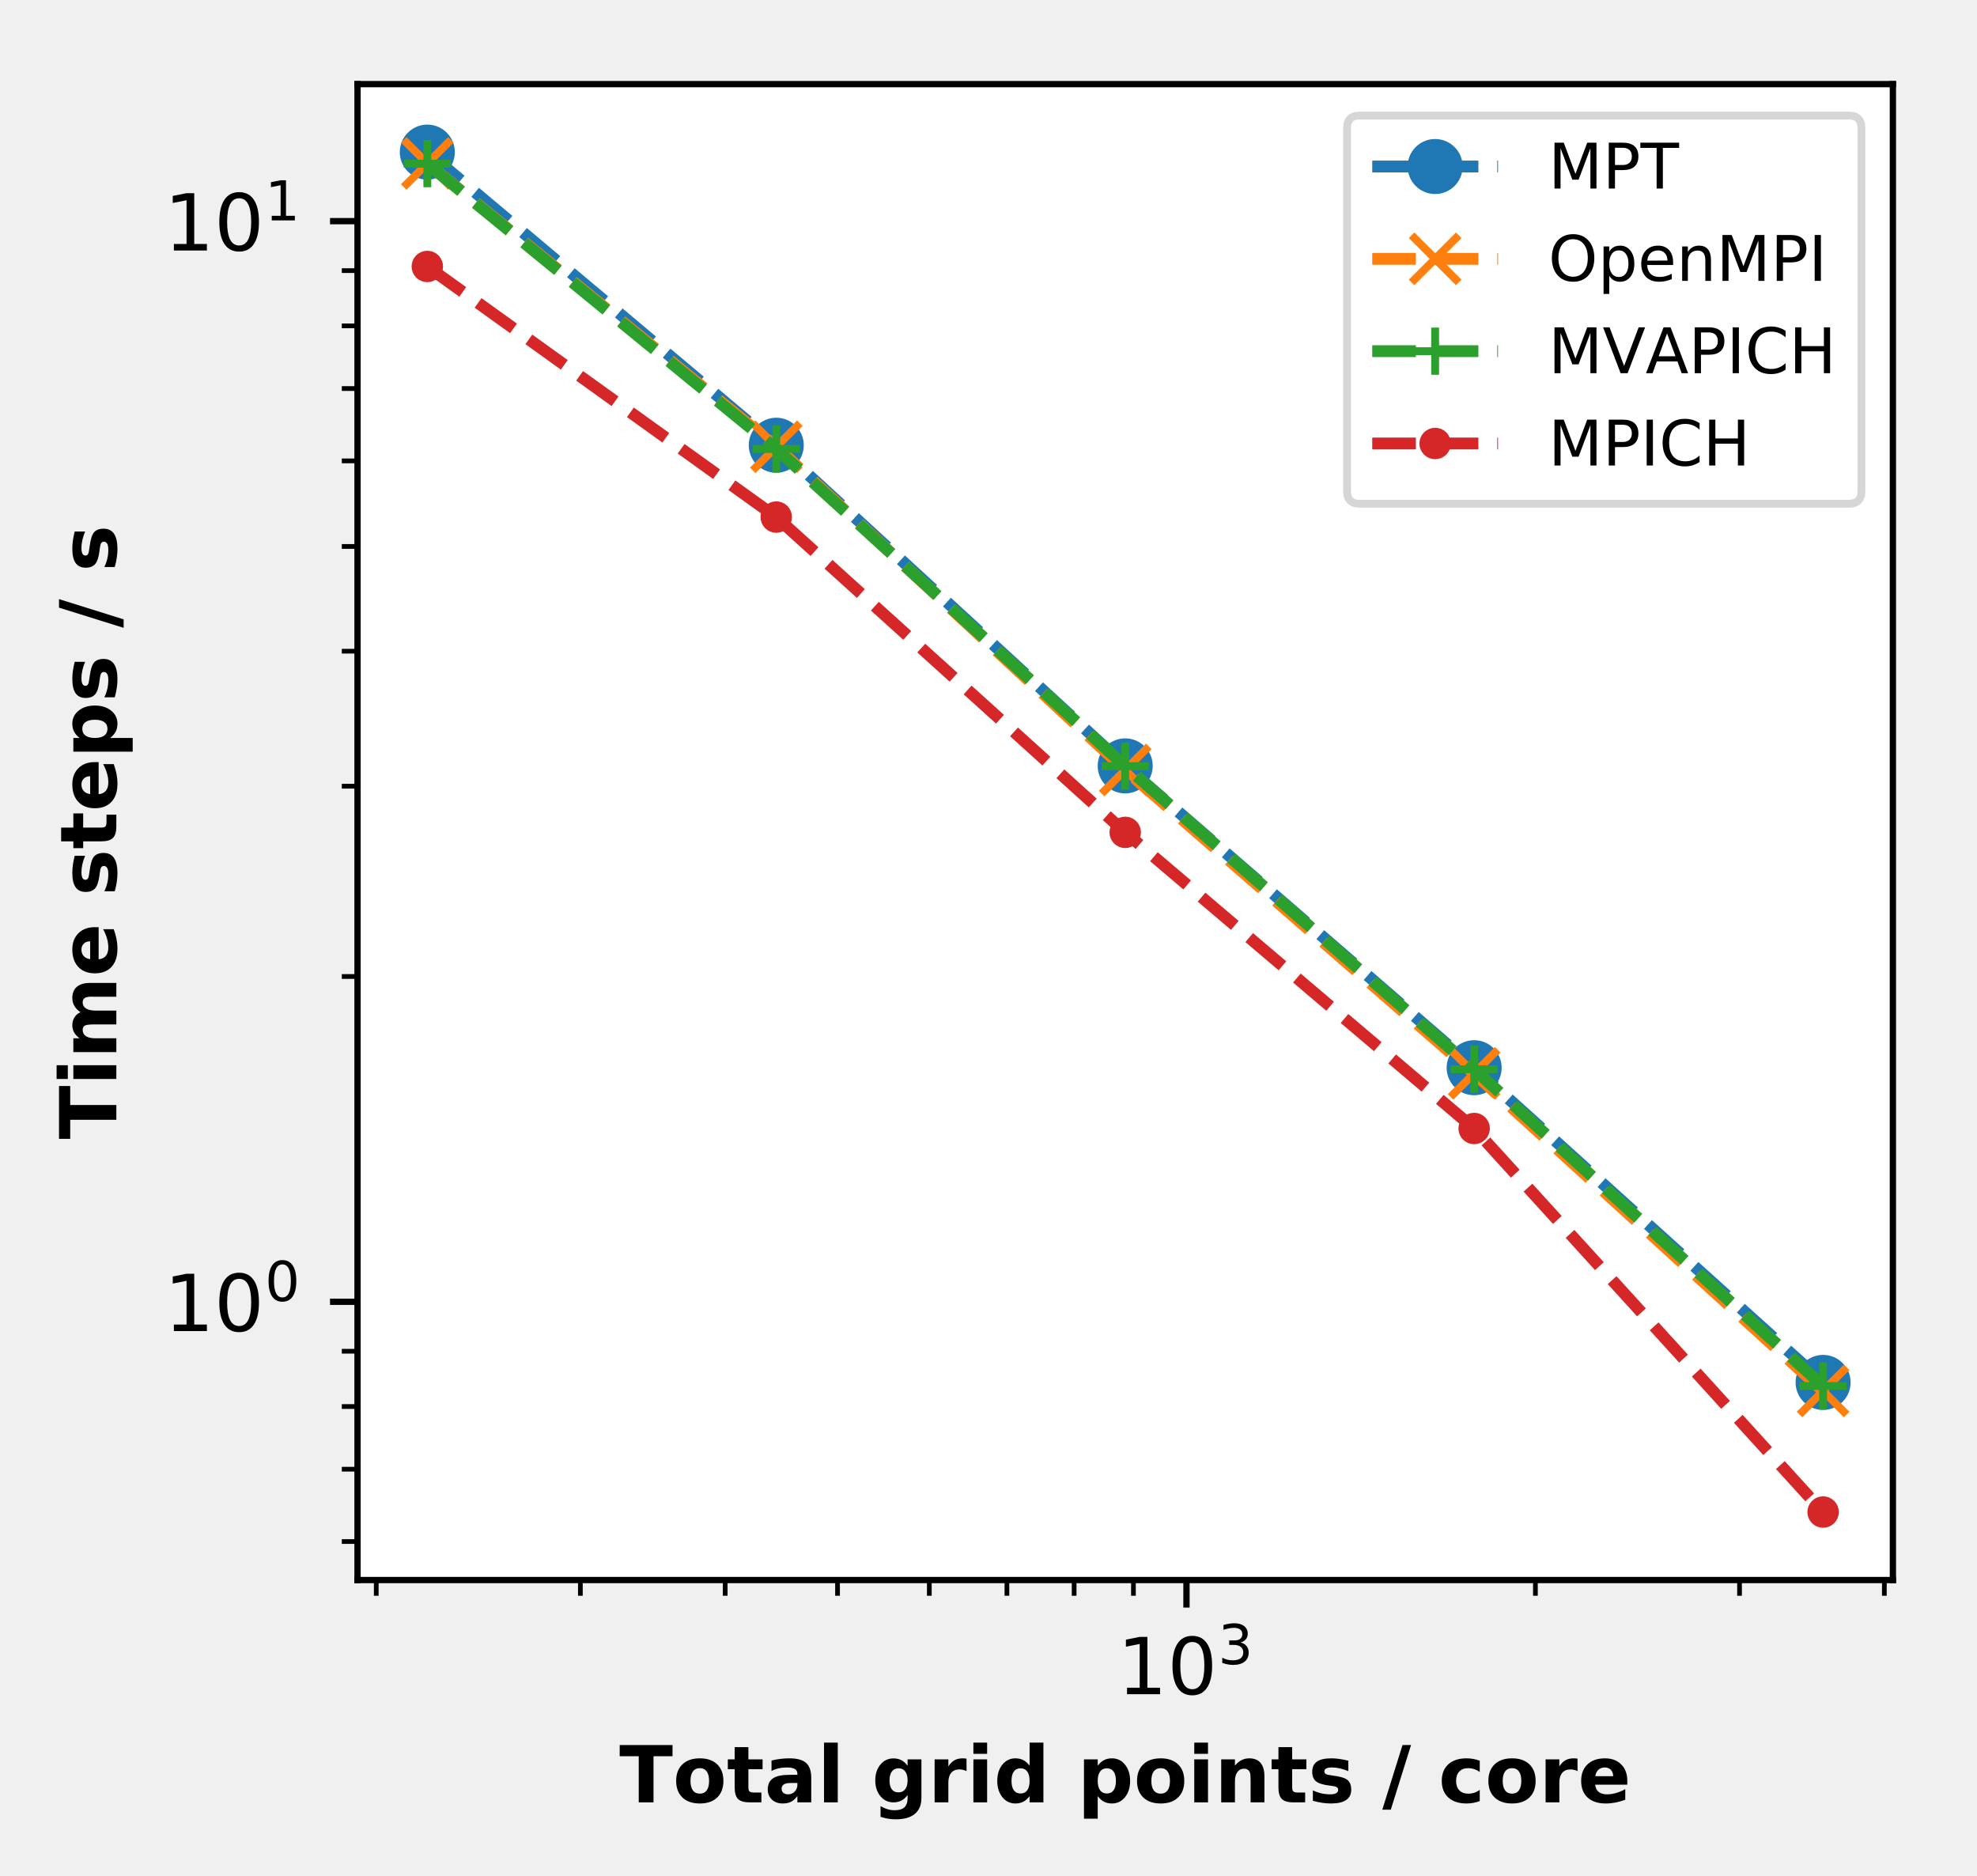
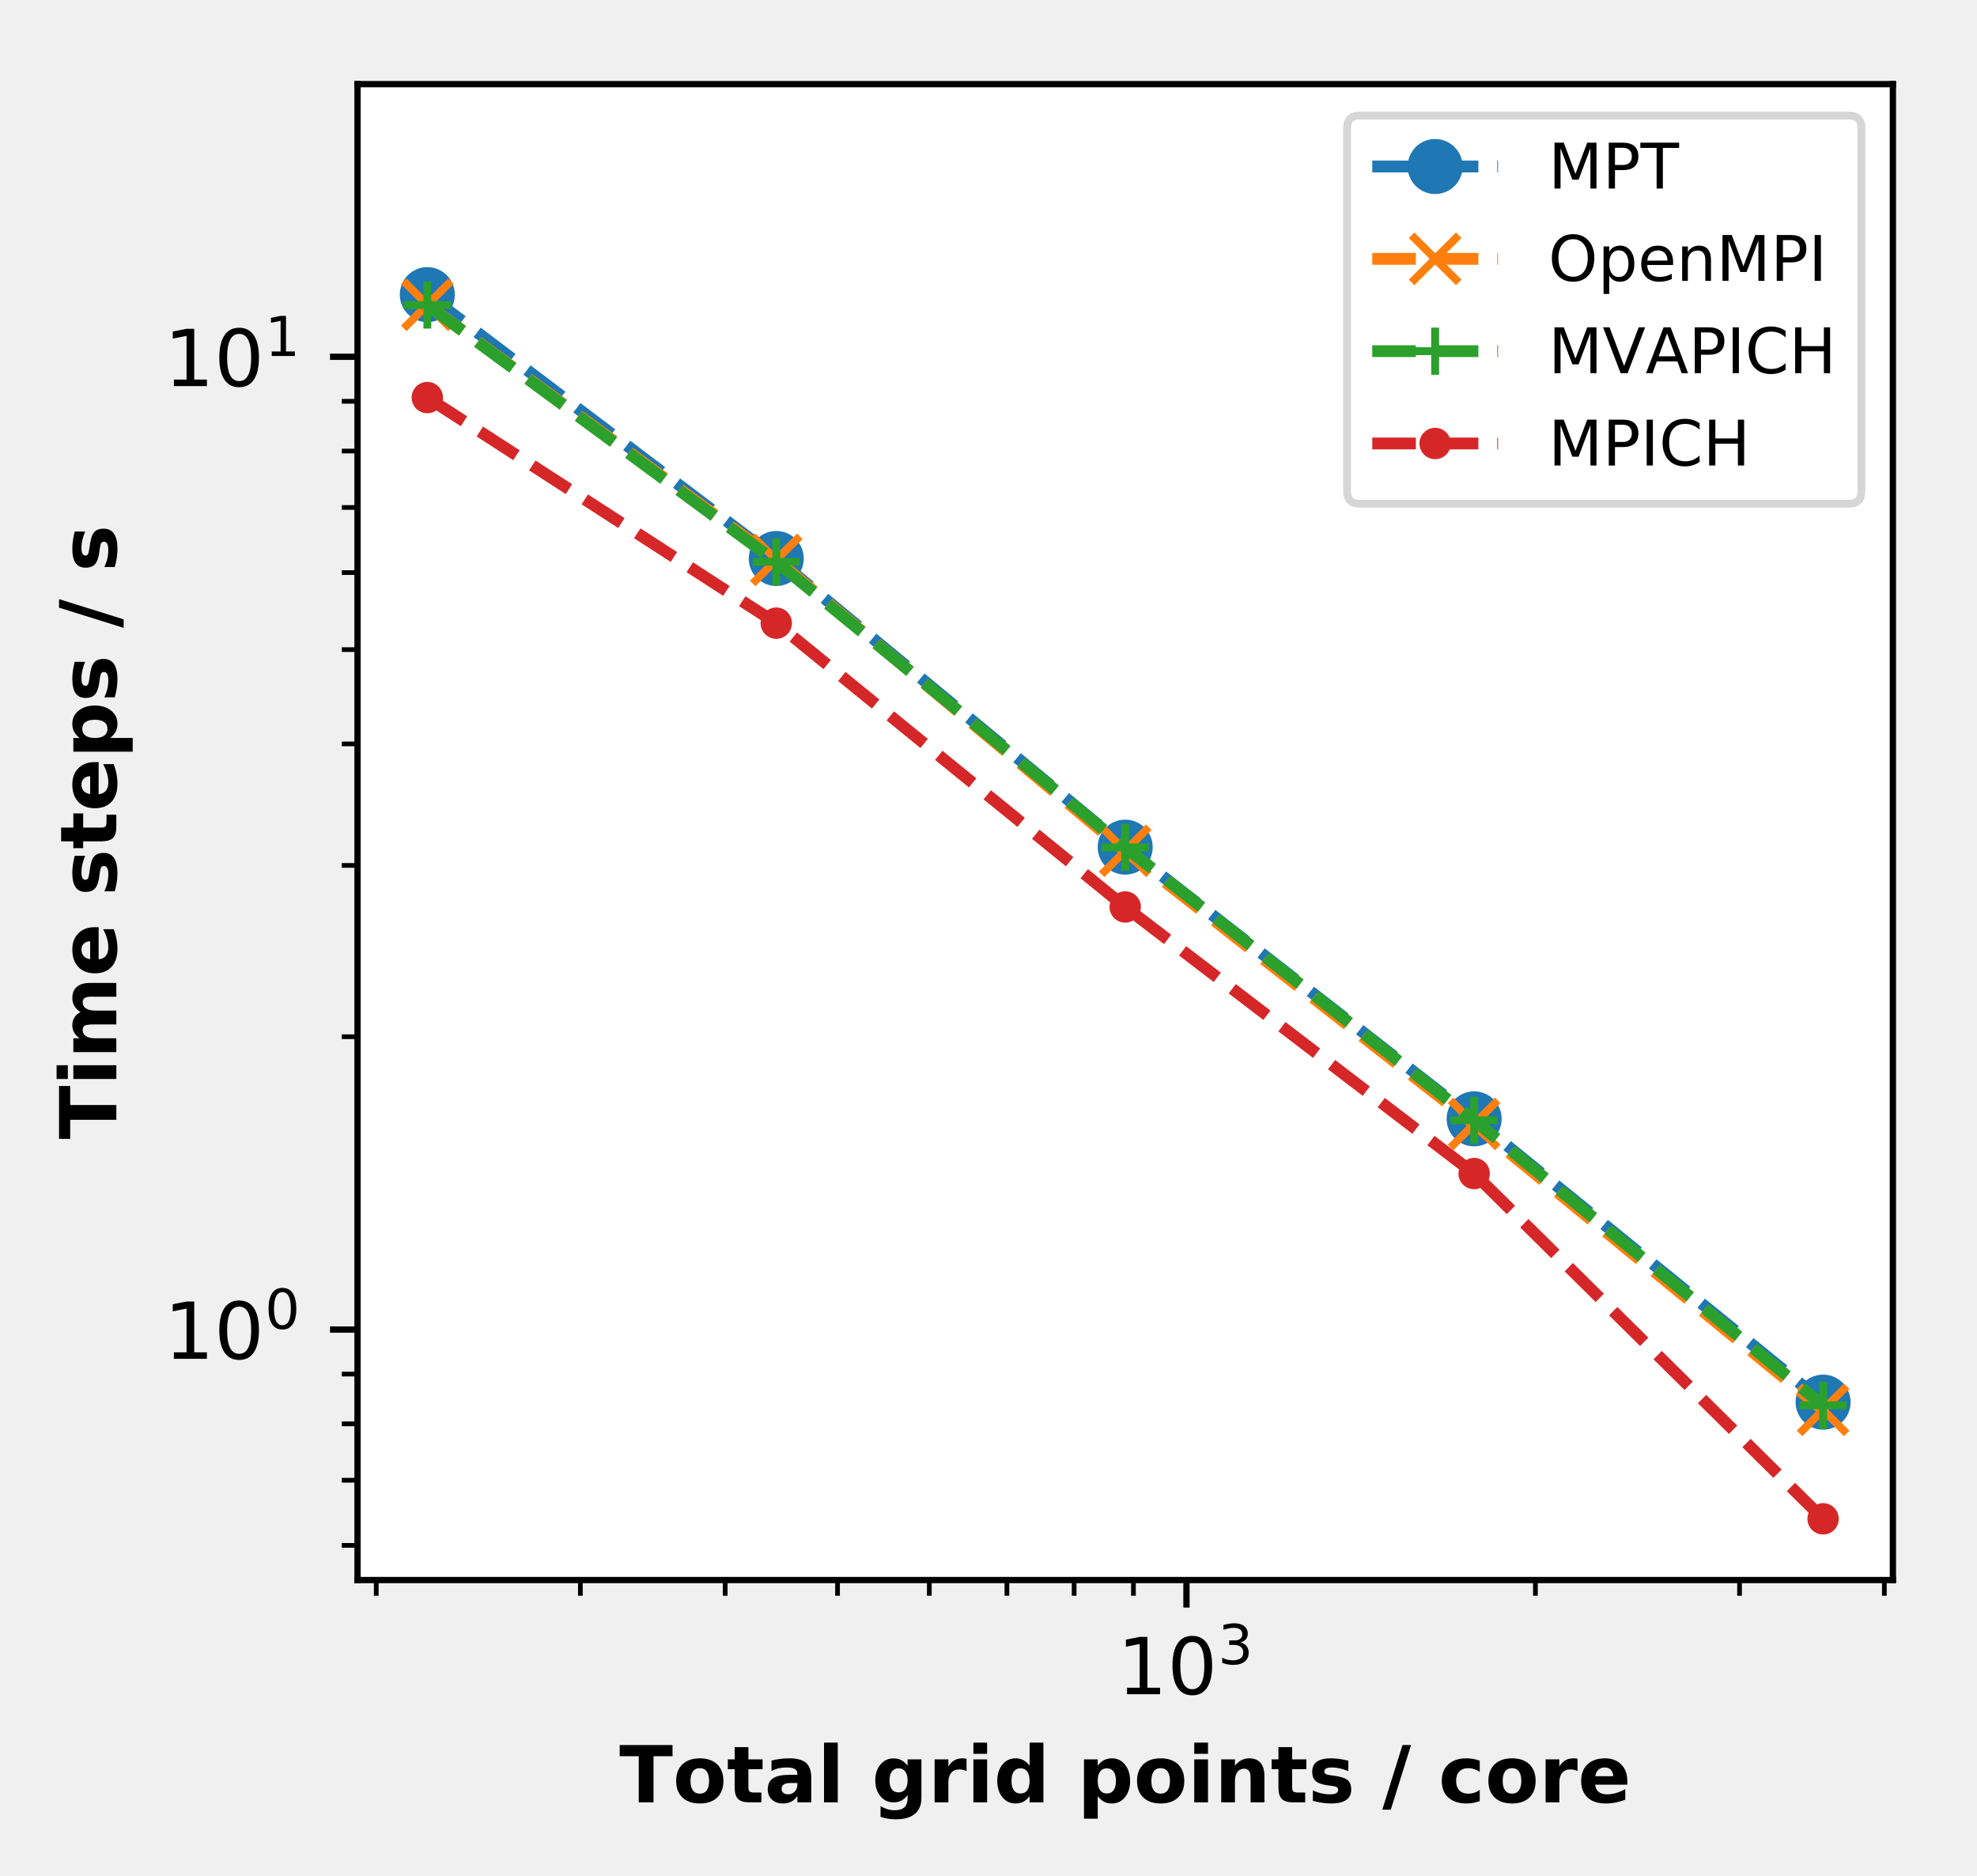
<svg xmlns="http://www.w3.org/2000/svg" xmlns:xlink="http://www.w3.org/1999/xlink" height="238.594pt" version="1.1" viewBox="0 0 251.478 238.594" width="251.478pt">
  <defs>
    <style type="text/css">
*{stroke-linecap:butt;stroke-linejoin:round;}
  </style>
  </defs>
  <g id="figure_1">
    <g id="patch_1">
      <path d="M 0 238.594  L 251.478 238.594  L 251.478 0  L 0 0  z " style="fill:none;" />
    </g>
    <g id="axes_1">
      <g id="patch_2">
        <path d="M 45.478 200.96  L 240.778 200.96  L 240.778 10.7  L 45.478 10.7  z " style="fill:#ffffff;" />
      </g>
      <g id="matplotlib.axis_1">
        <g id="xtick_1">
          <g id="line2d_1">
            <defs>
-               <path d="M 0 0  L 0 3.5  " id="m7ef225efe0" style="stroke:#000000;stroke-width:0.8;" />
+               <path d="M 0 0  L 0 3.5  " id="m66dc642c74" style="stroke:#000000;stroke-width:0.8;" />
            </defs>
            <g>
-               <use style="stroke:#000000;stroke-width:0.8;" x="150.921" xlink:href="#m7ef225efe0" y="200.96" />
+               <use style="stroke:#000000;stroke-width:0.8;" x="150.921" xlink:href="#m66dc642c74" y="200.96" />
            </g>
          </g>
          <g id="text_1">
            <defs>
              <path d="M 12.406 8.297  L 28.516 8.297  L 28.516 63.922  L 10.984 60.406  L 10.984 69.391  L 28.422 72.906  L 38.281 72.906  L 38.281 8.297  L 54.391 8.297  L 54.391 0  L 12.406 0  z " id="DejaVuSans-31" />
              <path d="M 31.781 66.406  Q 24.172 66.406 20.328 58.906  Q 16.5 51.422 16.5 36.375  Q 16.5 21.391 20.328 13.891  Q 24.172 6.391 31.781 6.391  Q 39.453 6.391 43.281 13.891  Q 47.125 21.391 47.125 36.375  Q 47.125 51.422 43.281 58.906  Q 39.453 66.406 31.781 66.406  z M 31.781 74.219  Q 44.047 74.219 50.516 64.516  Q 56.984 54.828 56.984 36.375  Q 56.984 17.969 50.516 8.266  Q 44.047 -1.422 31.781 -1.422  Q 19.531 -1.422 13.062 8.266  Q 6.594 17.969 6.594 36.375  Q 6.594 54.828 13.062 64.516  Q 19.531 74.219 31.781 74.219  z " id="DejaVuSans-30" />
              <path d="M 40.578 39.312  Q 47.656 37.797 51.625 33  Q 55.609 28.219 55.609 21.188  Q 55.609 10.406 48.188 4.484  Q 40.766 -1.422 27.094 -1.422  Q 22.516 -1.422 17.656 -0.516  Q 12.797 0.391 7.625 2.203  L 7.625 11.719  Q 11.719 9.328 16.594 8.109  Q 21.484 6.891 26.812 6.891  Q 36.078 6.891 40.938 10.547  Q 45.797 14.203 45.797 21.188  Q 45.797 27.641 41.281 31.266  Q 36.766 34.906 28.719 34.906  L 20.219 34.906  L 20.219 43.016  L 29.109 43.016  Q 36.375 43.016 40.234 45.922  Q 44.094 48.828 44.094 54.297  Q 44.094 59.906 40.109 62.906  Q 36.141 65.922 28.719 65.922  Q 24.656 65.922 20.016 65.031  Q 15.375 64.156 9.812 62.312  L 9.812 71.094  Q 15.438 72.656 20.344 73.438  Q 25.25 74.219 29.594 74.219  Q 40.828 74.219 47.359 69.109  Q 53.906 64.016 53.906 55.328  Q 53.906 49.266 50.438 45.094  Q 46.969 40.922 40.578 39.312  z " id="DejaVuSans-33" />
            </defs>
            <g transform="translate(142.1211 215.5584)scale(0.1 -0.1)">
              <use transform="translate(0 0.765625)" xlink:href="#DejaVuSans-31" />
              <use transform="translate(63.62305 0.765625)" xlink:href="#DejaVuSans-30" />
              <use transform="translate(128.2031 39.04688)scale(0.7)" xlink:href="#DejaVuSans-33" />
            </g>
          </g>
        </g>
        <g id="xtick_2">
          <g id="line2d_2">
            <defs>
-               <path d="M 0 0  L 0 2  " id="m3b7aa0bedd" style="stroke:#000000;stroke-width:0.6;" />
+               <path d="M 0 0  L 0 2  " id="m138f314ea8" style="stroke:#000000;stroke-width:0.6;" />
            </defs>
            <g>
-               <use style="stroke:#000000;stroke-width:0.6;" x="47.859" xlink:href="#m3b7aa0bedd" y="200.96" />
+               <use style="stroke:#000000;stroke-width:0.6;" x="47.859" xlink:href="#m138f314ea8" y="200.96" />
            </g>
          </g>
        </g>
        <g id="xtick_3">
          <g id="line2d_3">
            <g>
-               <use style="stroke:#000000;stroke-width:0.6;" x="73.824" xlink:href="#m3b7aa0bedd" y="200.96" />
+               <use style="stroke:#000000;stroke-width:0.6;" x="73.824" xlink:href="#m138f314ea8" y="200.96" />
            </g>
          </g>
        </g>
        <g id="xtick_4">
          <g id="line2d_4">
            <g>
-               <use style="stroke:#000000;stroke-width:0.6;" x="92.246" xlink:href="#m3b7aa0bedd" y="200.96" />
+               <use style="stroke:#000000;stroke-width:0.6;" x="92.246" xlink:href="#m138f314ea8" y="200.96" />
            </g>
          </g>
        </g>
        <g id="xtick_5">
          <g id="line2d_5">
            <g>
-               <use style="stroke:#000000;stroke-width:0.6;" x="106.535" xlink:href="#m3b7aa0bedd" y="200.96" />
+               <use style="stroke:#000000;stroke-width:0.6;" x="106.535" xlink:href="#m138f314ea8" y="200.96" />
            </g>
          </g>
        </g>
        <g id="xtick_6">
          <g id="line2d_6">
            <g>
-               <use style="stroke:#000000;stroke-width:0.6;" x="118.21" xlink:href="#m3b7aa0bedd" y="200.96" />
+               <use style="stroke:#000000;stroke-width:0.6;" x="118.21" xlink:href="#m138f314ea8" y="200.96" />
            </g>
          </g>
        </g>
        <g id="xtick_7">
          <g id="line2d_7">
            <g>
-               <use style="stroke:#000000;stroke-width:0.6;" x="128.081" xlink:href="#m3b7aa0bedd" y="200.96" />
+               <use style="stroke:#000000;stroke-width:0.6;" x="128.081" xlink:href="#m138f314ea8" y="200.96" />
            </g>
          </g>
        </g>
        <g id="xtick_8">
          <g id="line2d_8">
            <g>
-               <use style="stroke:#000000;stroke-width:0.6;" x="136.632" xlink:href="#m3b7aa0bedd" y="200.96" />
+               <use style="stroke:#000000;stroke-width:0.6;" x="136.632" xlink:href="#m138f314ea8" y="200.96" />
            </g>
          </g>
        </g>
        <g id="xtick_9">
          <g id="line2d_9">
            <g>
-               <use style="stroke:#000000;stroke-width:0.6;" x="144.174" xlink:href="#m3b7aa0bedd" y="200.96" />
+               <use style="stroke:#000000;stroke-width:0.6;" x="144.174" xlink:href="#m138f314ea8" y="200.96" />
            </g>
          </g>
        </g>
        <g id="xtick_10">
          <g id="line2d_10">
            <g>
-               <use style="stroke:#000000;stroke-width:0.6;" x="195.307" xlink:href="#m3b7aa0bedd" y="200.96" />
+               <use style="stroke:#000000;stroke-width:0.6;" x="195.307" xlink:href="#m138f314ea8" y="200.96" />
            </g>
          </g>
        </g>
        <g id="xtick_11">
          <g id="line2d_11">
            <g>
-               <use style="stroke:#000000;stroke-width:0.6;" x="221.272" xlink:href="#m3b7aa0bedd" y="200.96" />
+               <use style="stroke:#000000;stroke-width:0.6;" x="221.272" xlink:href="#m138f314ea8" y="200.96" />
            </g>
          </g>
        </g>
        <g id="xtick_12">
          <g id="line2d_12">
            <g>
-               <use style="stroke:#000000;stroke-width:0.6;" x="239.694" xlink:href="#m3b7aa0bedd" y="200.96" />
+               <use style="stroke:#000000;stroke-width:0.6;" x="239.694" xlink:href="#m138f314ea8" y="200.96" />
            </g>
          </g>
        </g>
        <g id="text_2">
          <defs>
            <path d="M 0.484 72.906  L 67.672 72.906  L 67.672 58.688  L 43.5 58.688  L 43.5 0  L 24.703 0  L 24.703 58.688  L 0.484 58.688  z " id="DejaVuSans-Bold-54" />
            <path d="M 34.422 43.5  Q 28.609 43.5 25.562 39.328  Q 22.516 35.156 22.516 27.297  Q 22.516 19.438 25.562 15.25  Q 28.609 11.078 34.422 11.078  Q 40.141 11.078 43.156 15.25  Q 46.188 19.438 46.188 27.297  Q 46.188 35.156 43.156 39.328  Q 40.141 43.5 34.422 43.5  z M 34.422 56  Q 48.531 56 56.469 48.375  Q 64.406 40.766 64.406 27.297  Q 64.406 13.812 56.469 6.188  Q 48.531 -1.422 34.422 -1.422  Q 20.266 -1.422 12.281 6.188  Q 4.297 13.812 4.297 27.297  Q 4.297 40.766 12.281 48.375  Q 20.266 56 34.422 56  z " id="DejaVuSans-Bold-6f" />
            <path d="M 27.484 70.219  L 27.484 54.688  L 45.516 54.688  L 45.516 42.188  L 27.484 42.188  L 27.484 19  Q 27.484 15.188 29 13.844  Q 30.516 12.5 35.016 12.5  L 44 12.5  L 44 0  L 29 0  Q 18.656 0 14.328 4.312  Q 10.016 8.641 10.016 19  L 10.016 42.188  L 1.312 42.188  L 1.312 54.688  L 10.016 54.688  L 10.016 70.219  z " id="DejaVuSans-Bold-74" />
            <path d="M 32.906 24.609  Q 27.438 24.609 24.672 22.75  Q 21.922 20.906 21.922 17.281  Q 21.922 13.969 24.141 12.078  Q 26.375 10.203 30.328 10.203  Q 35.25 10.203 38.625 13.734  Q 42 17.281 42 22.609  L 42 24.609  z M 59.625 31.203  L 59.625 0  L 42 0  L 42 8.109  Q 38.484 3.125 34.078 0.844  Q 29.688 -1.422 23.391 -1.422  Q 14.891 -1.422 9.594 3.531  Q 4.297 8.5 4.297 16.406  Q 4.297 26.031 10.906 30.516  Q 17.531 35.016 31.688 35.016  L 42 35.016  L 42 36.375  Q 42 40.531 38.719 42.453  Q 35.453 44.391 28.516 44.391  Q 22.906 44.391 18.062 43.266  Q 13.234 42.141 9.078 39.891  L 9.078 53.219  Q 14.703 54.594 20.359 55.297  Q 26.031 56 31.688 56  Q 46.484 56 53.047 50.172  Q 59.625 44.344 59.625 31.203  z " id="DejaVuSans-Bold-61" />
            <path d="M 8.406 75.984  L 25.875 75.984  L 25.875 0  L 8.406 0  z " id="DejaVuSans-Bold-6c" />
            <path id="DejaVuSans-Bold-20" />
            <path d="M 45.609 9.281  Q 42 4.5 37.641 2.25  Q 33.297 0 27.594 0  Q 17.578 0 11.031 7.875  Q 4.5 15.766 4.5 27.984  Q 4.5 40.234 11.031 48.062  Q 17.578 55.906 27.594 55.906  Q 33.297 55.906 37.641 53.656  Q 42 51.422 45.609 46.578  L 45.609 54.688  L 63.188 54.688  L 63.188 5.516  Q 63.188 -7.672 54.859 -14.625  Q 46.531 -21.578 30.719 -21.578  Q 25.594 -21.578 20.797 -20.797  Q 16.016 -20.016 11.188 -18.406  L 11.188 -4.781  Q 15.766 -7.422 20.156 -8.719  Q 24.562 -10.016 29 -10.016  Q 37.594 -10.016 41.594 -6.25  Q 45.609 -2.484 45.609 5.516  z M 34.078 43.312  Q 28.656 43.312 25.625 39.297  Q 22.609 35.297 22.609 27.984  Q 22.609 20.453 25.531 16.578  Q 28.469 12.703 34.078 12.703  Q 39.547 12.703 42.578 16.703  Q 45.609 20.703 45.609 27.984  Q 45.609 35.297 42.578 39.297  Q 39.547 43.312 34.078 43.312  z " id="DejaVuSans-Bold-67" />
            <path d="M 49.031 39.797  Q 46.734 40.875 44.453 41.375  Q 42.188 41.891 39.891 41.891  Q 33.156 41.891 29.516 37.562  Q 25.875 33.25 25.875 25.203  L 25.875 0  L 8.406 0  L 8.406 54.688  L 25.875 54.688  L 25.875 45.703  Q 29.25 51.078 33.609 53.531  Q 37.984 56 44.094 56  Q 44.969 56 45.984 55.922  Q 47.016 55.859 48.969 55.609  z " id="DejaVuSans-Bold-72" />
            <path d="M 8.406 54.688  L 25.875 54.688  L 25.875 0  L 8.406 0  z M 8.406 75.984  L 25.875 75.984  L 25.875 61.719  L 8.406 61.719  z " id="DejaVuSans-Bold-69" />
            <path d="M 45.609 46.688  L 45.609 75.984  L 63.188 75.984  L 63.188 0  L 45.609 0  L 45.609 7.906  Q 42 3.078 37.641 0.828  Q 33.297 -1.422 27.594 -1.422  Q 17.484 -1.422 10.984 6.609  Q 4.5 14.656 4.5 27.297  Q 4.5 39.938 10.984 47.969  Q 17.484 56 27.594 56  Q 33.25 56 37.625 53.734  Q 42 51.469 45.609 46.688  z M 34.078 11.281  Q 39.703 11.281 42.656 15.375  Q 45.609 19.484 45.609 27.297  Q 45.609 35.109 42.656 39.203  Q 39.703 43.312 34.078 43.312  Q 28.516 43.312 25.562 39.203  Q 22.609 35.109 22.609 27.297  Q 22.609 19.484 25.562 15.375  Q 28.516 11.281 34.078 11.281  z " id="DejaVuSans-Bold-64" />
            <path d="M 25.875 7.906  L 25.875 -20.797  L 8.406 -20.797  L 8.406 54.688  L 25.875 54.688  L 25.875 46.688  Q 29.5 51.469 33.891 53.734  Q 38.281 56 44 56  Q 54.109 56 60.594 47.969  Q 67.094 39.938 67.094 27.297  Q 67.094 14.656 60.594 6.609  Q 54.109 -1.422 44 -1.422  Q 38.281 -1.422 33.891 0.844  Q 29.5 3.125 25.875 7.906  z M 37.5 43.312  Q 31.891 43.312 28.875 39.188  Q 25.875 35.062 25.875 27.297  Q 25.875 19.531 28.875 15.406  Q 31.891 11.281 37.5 11.281  Q 43.109 11.281 46.062 15.375  Q 49.031 19.484 49.031 27.297  Q 49.031 35.109 46.062 39.203  Q 43.109 43.312 37.5 43.312  z " id="DejaVuSans-Bold-70" />
            <path d="M 63.375 33.297  L 63.375 0  L 45.797 0  L 45.797 5.422  L 45.797 25.484  Q 45.797 32.562 45.484 35.25  Q 45.172 37.938 44.391 39.203  Q 43.359 40.922 41.594 41.875  Q 39.844 42.828 37.594 42.828  Q 32.125 42.828 29 38.594  Q 25.875 34.375 25.875 26.906  L 25.875 0  L 8.406 0  L 8.406 54.688  L 25.875 54.688  L 25.875 46.688  Q 29.828 51.469 34.266 53.734  Q 38.719 56 44.094 56  Q 53.562 56 58.469 50.188  Q 63.375 44.391 63.375 33.297  z " id="DejaVuSans-Bold-6e" />
            <path d="M 51.125 52.984  L 51.125 39.703  Q 45.516 42.047 40.281 43.219  Q 35.062 44.391 30.422 44.391  Q 25.438 44.391 23.016 43.141  Q 20.609 41.891 20.609 39.312  Q 20.609 37.203 22.438 36.078  Q 24.266 34.969 29 34.422  L 32.078 33.984  Q 45.516 32.281 50.141 28.375  Q 54.781 24.469 54.781 16.109  Q 54.781 7.375 48.328 2.969  Q 41.891 -1.422 29.109 -1.422  Q 23.688 -1.422 17.891 -0.562  Q 12.109 0.297 6 2  L 6 15.281  Q 11.234 12.75 16.719 11.469  Q 22.219 10.203 27.875 10.203  Q 33.016 10.203 35.594 11.609  Q 38.188 13.031 38.188 15.828  Q 38.188 18.172 36.406 19.312  Q 34.625 20.453 29.297 21.094  L 26.219 21.484  Q 14.547 22.953 9.859 26.906  Q 5.172 30.859 5.172 38.922  Q 5.172 47.609 11.125 51.797  Q 17.094 56 29.391 56  Q 34.234 56 39.547 55.266  Q 44.875 54.547 51.125 52.984  z " id="DejaVuSans-Bold-73" />
            <path d="M 25.688 72.906  L 36.531 72.906  L 10.797 -9.281  L 0 -9.281  z " id="DejaVuSans-Bold-2f" />
            <path d="M 52.594 52.984  L 52.594 38.719  Q 49.031 41.156 45.438 42.328  Q 41.844 43.5 37.984 43.5  Q 30.672 43.5 26.594 39.234  Q 22.516 34.969 22.516 27.297  Q 22.516 19.625 26.594 15.344  Q 30.672 11.078 37.984 11.078  Q 42.094 11.078 45.781 12.297  Q 49.469 13.531 52.594 15.922  L 52.594 1.609  Q 48.484 0.094 44.266 -0.656  Q 40.047 -1.422 35.797 -1.422  Q 21 -1.422 12.641 6.172  Q 4.297 13.766 4.297 27.297  Q 4.297 40.828 12.641 48.406  Q 21 56 35.797 56  Q 40.094 56 44.266 55.25  Q 48.438 54.5 52.594 52.984  z " id="DejaVuSans-Bold-63" />
            <path d="M 62.984 27.484  L 62.984 22.516  L 22.125 22.516  Q 22.75 16.359 26.562 13.281  Q 30.375 10.203 37.203 10.203  Q 42.719 10.203 48.5 11.844  Q 54.297 13.484 60.406 16.797  L 60.406 3.328  Q 54.203 0.984 48 -0.219  Q 41.797 -1.422 35.594 -1.422  Q 20.75 -1.422 12.516 6.125  Q 4.297 13.672 4.297 27.297  Q 4.297 40.672 12.375 48.328  Q 20.453 56 34.625 56  Q 47.516 56 55.25 48.234  Q 62.984 40.484 62.984 27.484  z M 45.016 33.297  Q 45.016 38.281 42.109 41.328  Q 39.203 44.391 34.516 44.391  Q 29.438 44.391 26.266 41.531  Q 23.094 38.672 22.312 33.297  z " id="DejaVuSans-Bold-65" />
          </defs>
          <g transform="translate(78.77813 229.2366)scale(0.1 -0.1)">
            <use xlink:href="#DejaVuSans-Bold-54" />
            <use x="68.01" xlink:href="#DejaVuSans-Bold-6f" />
            <use x="136.711" xlink:href="#DejaVuSans-Bold-74" />
            <use x="184.514" xlink:href="#DejaVuSans-Bold-61" />
            <use x="251.994" xlink:href="#DejaVuSans-Bold-6c" />
            <use x="286.271" xlink:href="#DejaVuSans-Bold-20" />
            <use x="321.086" xlink:href="#DejaVuSans-Bold-67" />
            <use x="392.668" xlink:href="#DejaVuSans-Bold-72" />
            <use x="441.984" xlink:href="#DejaVuSans-Bold-69" />
            <use x="476.262" xlink:href="#DejaVuSans-Bold-64" />
            <use x="547.844" xlink:href="#DejaVuSans-Bold-20" />
            <use x="582.658" xlink:href="#DejaVuSans-Bold-70" />
            <use x="654.24" xlink:href="#DejaVuSans-Bold-6f" />
            <use x="722.941" xlink:href="#DejaVuSans-Bold-69" />
            <use x="757.219" xlink:href="#DejaVuSans-Bold-6e" />
            <use x="828.41" xlink:href="#DejaVuSans-Bold-74" />
            <use x="876.213" xlink:href="#DejaVuSans-Bold-73" />
            <use x="935.734" xlink:href="#DejaVuSans-Bold-20" />
            <use x="970.549" xlink:href="#DejaVuSans-Bold-2f" />
            <use x="1007.072" xlink:href="#DejaVuSans-Bold-20" />
            <use x="1041.887" xlink:href="#DejaVuSans-Bold-63" />
            <use x="1101.164" xlink:href="#DejaVuSans-Bold-6f" />
            <use x="1169.865" xlink:href="#DejaVuSans-Bold-72" />
            <use x="1219.182" xlink:href="#DejaVuSans-Bold-65" />
          </g>
        </g>
      </g>
      <g id="matplotlib.axis_2">
        <g id="ytick_1">
          <g id="line2d_13">
            <defs>
-               <path d="M 0 0  L -3.5 0  " id="m354abe3abd" style="stroke:#000000;stroke-width:0.8;" />
+               <path d="M 0 0  L -3.5 0  " id="m62dd053966" style="stroke:#000000;stroke-width:0.8;" />
            </defs>
            <g>
-               <use style="stroke:#000000;stroke-width:0.8;" x="45.478" xlink:href="#m354abe3abd" y="165.57" />
+               <use style="stroke:#000000;stroke-width:0.8;" x="45.478" xlink:href="#m62dd053966" y="169.102" />
            </g>
          </g>
          <g id="text_3">
-             <g transform="translate(20.87813 169.3694)scale(0.1 -0.1)">
+             <g transform="translate(20.87813 172.9015)scale(0.1 -0.1)">
              <use transform="translate(0 0.765625)" xlink:href="#DejaVuSans-31" />
              <use transform="translate(63.62305 0.765625)" xlink:href="#DejaVuSans-30" />
              <use transform="translate(128.2031 39.04688)scale(0.7)" xlink:href="#DejaVuSans-30" />
            </g>
          </g>
        </g>
        <g id="ytick_2">
          <g id="line2d_14">
            <g>
-               <use style="stroke:#000000;stroke-width:0.8;" x="45.478" xlink:href="#m354abe3abd" y="28.128" />
+               <use style="stroke:#000000;stroke-width:0.8;" x="45.478" xlink:href="#m62dd053966" y="45.377" />
            </g>
          </g>
          <g id="text_4">
-             <g transform="translate(20.87813 31.92701)scale(0.1 -0.1)">
+             <g transform="translate(20.87813 49.17661)scale(0.1 -0.1)">
              <use transform="translate(0 0.684375)" xlink:href="#DejaVuSans-31" />
              <use transform="translate(63.62305 0.684375)" xlink:href="#DejaVuSans-30" />
              <use transform="translate(128.2031 38.96563)scale(0.7)" xlink:href="#DejaVuSans-31" />
            </g>
          </g>
        </g>
        <g id="ytick_3">
          <g id="line2d_15">
            <defs>
-               <path d="M 0 0  L -2 0  " id="m4520ffea5b" style="stroke:#000000;stroke-width:0.6;" />
+               <path d="M 0 0  L -2 0  " id="m7835b2435d" style="stroke:#000000;stroke-width:0.6;" />
            </defs>
            <g>
-               <use style="stroke:#000000;stroke-width:0.6;" x="45.478" xlink:href="#m4520ffea5b" y="196.062" />
+               <use style="stroke:#000000;stroke-width:0.6;" x="45.478" xlink:href="#m7835b2435d" y="196.55" />
            </g>
          </g>
        </g>
        <g id="ytick_4">
          <g id="line2d_16">
            <g>
-               <use style="stroke:#000000;stroke-width:0.6;" x="45.478" xlink:href="#m4520ffea5b" y="186.86" />
+               <use style="stroke:#000000;stroke-width:0.6;" x="45.478" xlink:href="#m7835b2435d" y="188.267" />
            </g>
          </g>
        </g>
        <g id="ytick_5">
          <g id="line2d_17">
            <g>
-               <use style="stroke:#000000;stroke-width:0.6;" x="45.478" xlink:href="#m4520ffea5b" y="178.89" />
+               <use style="stroke:#000000;stroke-width:0.6;" x="45.478" xlink:href="#m7835b2435d" y="181.092" />
            </g>
          </g>
        </g>
        <g id="ytick_6">
          <g id="line2d_18">
            <g>
-               <use style="stroke:#000000;stroke-width:0.6;" x="45.478" xlink:href="#m4520ffea5b" y="171.859" />
+               <use style="stroke:#000000;stroke-width:0.6;" x="45.478" xlink:href="#m7835b2435d" y="174.764" />
            </g>
          </g>
        </g>
        <g id="ytick_7">
          <g id="line2d_19">
            <g>
-               <use style="stroke:#000000;stroke-width:0.6;" x="45.478" xlink:href="#m4520ffea5b" y="124.196" />
+               <use style="stroke:#000000;stroke-width:0.6;" x="45.478" xlink:href="#m7835b2435d" y="131.857" />
            </g>
          </g>
        </g>
        <g id="ytick_8">
          <g id="line2d_20">
            <g>
-               <use style="stroke:#000000;stroke-width:0.6;" x="45.478" xlink:href="#m4520ffea5b" y="99.993" />
+               <use style="stroke:#000000;stroke-width:0.6;" x="45.478" xlink:href="#m7835b2435d" y="110.071" />
            </g>
          </g>
        </g>
        <g id="ytick_9">
          <g id="line2d_21">
            <g>
-               <use style="stroke:#000000;stroke-width:0.6;" x="45.478" xlink:href="#m4520ffea5b" y="82.822" />
+               <use style="stroke:#000000;stroke-width:0.6;" x="45.478" xlink:href="#m7835b2435d" y="94.612" />
            </g>
          </g>
        </g>
        <g id="ytick_10">
          <g id="line2d_22">
            <g>
-               <use style="stroke:#000000;stroke-width:0.6;" x="45.478" xlink:href="#m4520ffea5b" y="69.502" />
+               <use style="stroke:#000000;stroke-width:0.6;" x="45.478" xlink:href="#m7835b2435d" y="82.622" />
            </g>
          </g>
        </g>
        <g id="ytick_11">
          <g id="line2d_23">
            <g>
-               <use style="stroke:#000000;stroke-width:0.6;" x="45.478" xlink:href="#m4520ffea5b" y="58.619" />
+               <use style="stroke:#000000;stroke-width:0.6;" x="45.478" xlink:href="#m7835b2435d" y="72.826" />
            </g>
          </g>
        </g>
        <g id="ytick_12">
          <g id="line2d_24">
            <g>
-               <use style="stroke:#000000;stroke-width:0.6;" x="45.478" xlink:href="#m4520ffea5b" y="49.418" />
+               <use style="stroke:#000000;stroke-width:0.6;" x="45.478" xlink:href="#m7835b2435d" y="64.543" />
            </g>
          </g>
        </g>
        <g id="ytick_13">
          <g id="line2d_25">
            <g>
-               <use style="stroke:#000000;stroke-width:0.6;" x="45.478" xlink:href="#m4520ffea5b" y="41.447" />
+               <use style="stroke:#000000;stroke-width:0.6;" x="45.478" xlink:href="#m7835b2435d" y="57.368" />
            </g>
          </g>
        </g>
        <g id="ytick_14">
          <g id="line2d_26">
            <g>
-               <use style="stroke:#000000;stroke-width:0.6;" x="45.478" xlink:href="#m4520ffea5b" y="34.417" />
+               <use style="stroke:#000000;stroke-width:0.6;" x="45.478" xlink:href="#m7835b2435d" y="51.039" />
            </g>
          </g>
        </g>
        <g id="text_5">
          <defs>
            <path d="M 59.078 45.609  Q 62.406 50.688 66.969 53.344  Q 71.531 56 77 56  Q 86.422 56 91.359 50.188  Q 96.297 44.391 96.297 33.297  L 96.297 0  L 78.719 0  L 78.719 28.516  Q 78.766 29.156 78.781 29.828  Q 78.812 30.516 78.812 31.781  Q 78.812 37.594 77.094 40.203  Q 75.391 42.828 71.578 42.828  Q 66.609 42.828 63.891 38.719  Q 61.188 34.625 61.078 26.859  L 61.078 0  L 43.5 0  L 43.5 28.516  Q 43.5 37.594 41.938 40.203  Q 40.375 42.828 36.375 42.828  Q 31.344 42.828 28.609 38.703  Q 25.875 34.578 25.875 26.906  L 25.875 0  L 8.297 0  L 8.297 54.688  L 25.875 54.688  L 25.875 46.688  Q 29.109 51.312 33.281 53.656  Q 37.453 56 42.484 56  Q 48.141 56 52.484 53.266  Q 56.844 50.531 59.078 45.609  z " id="DejaVuSans-Bold-6d" />
          </defs>
          <g transform="translate(14.79844 144.8925)rotate(-90)scale(0.1 -0.1)">
            <use xlink:href="#DejaVuSans-Bold-54" />
            <use x="68.213" xlink:href="#DejaVuSans-Bold-69" />
            <use x="102.49" xlink:href="#DejaVuSans-Bold-6d" />
            <use x="206.689" xlink:href="#DejaVuSans-Bold-65" />
            <use x="274.512" xlink:href="#DejaVuSans-Bold-20" />
            <use x="309.326" xlink:href="#DejaVuSans-Bold-73" />
            <use x="368.848" xlink:href="#DejaVuSans-Bold-74" />
            <use x="416.65" xlink:href="#DejaVuSans-Bold-65" />
            <use x="484.473" xlink:href="#DejaVuSans-Bold-70" />
            <use x="556.055" xlink:href="#DejaVuSans-Bold-73" />
            <use x="615.576" xlink:href="#DejaVuSans-Bold-20" />
            <use x="650.391" xlink:href="#DejaVuSans-Bold-2f" />
            <use x="686.914" xlink:href="#DejaVuSans-Bold-20" />
            <use x="721.729" xlink:href="#DejaVuSans-Bold-73" />
          </g>
        </g>
      </g>
      <g id="line2d_27">
-         <path clip-path="url(#p4106b6c119)" d="M 54.355 19.348  L 98.742 56.628  L 143.128 97.41  L 187.514 135.798  L 231.901 175.825  " style="fill:none;stroke:#1f77b4;stroke-dasharray:5.55,2.4;stroke-dashoffset:0;stroke-width:1.5;" />
+         <path clip-path="url(#p9d564cfb16)" d="M 54.355 37.474  L 98.742 71.033  L 143.128 107.745  L 187.514 142.302  L 231.901 178.334  " style="fill:none;stroke:#1f77b4;stroke-dasharray:5.55,2.4;stroke-dashoffset:0;stroke-width:1.5;" />
        <defs>
-           <path d="M 0 3  C 0.796 3 1.559 2.684 2.121 2.121  C 2.684 1.559 3 0.796 3 0  C 3 -0.796 2.684 -1.559 2.121 -2.121  C 1.559 -2.684 0.796 -3 0 -3  C -0.796 -3 -1.559 -2.684 -2.121 -2.121  C -2.684 -1.559 -3 -0.796 -3 0  C -3 0.796 -2.684 1.559 -2.121 2.121  C -1.559 2.684 -0.796 3 0 3  z " id="maf9f067a19" style="stroke:#1f77b4;" />
+           <path d="M 0 3  C 0.796 3 1.559 2.684 2.121 2.121  C 2.684 1.559 3 0.796 3 0  C 3 -0.796 2.684 -1.559 2.121 -2.121  C 1.559 -2.684 0.796 -3 0 -3  C -0.796 -3 -1.559 -2.684 -2.121 -2.121  C -2.684 -1.559 -3 -0.796 -3 0  C -3 0.796 -2.684 1.559 -2.121 2.121  C -1.559 2.684 -0.796 3 0 3  z " id="m3b665480db" style="stroke:#1f77b4;" />
        </defs>
-         <g clip-path="url(#p4106b6c119)">
-           <use style="fill:#1f77b4;stroke:#1f77b4;" x="54.355" xlink:href="#maf9f067a19" y="19.348" />
-           <use style="fill:#1f77b4;stroke:#1f77b4;" x="98.742" xlink:href="#maf9f067a19" y="56.628" />
-           <use style="fill:#1f77b4;stroke:#1f77b4;" x="143.128" xlink:href="#maf9f067a19" y="97.41" />
-           <use style="fill:#1f77b4;stroke:#1f77b4;" x="187.514" xlink:href="#maf9f067a19" y="135.798" />
-           <use style="fill:#1f77b4;stroke:#1f77b4;" x="231.901" xlink:href="#maf9f067a19" y="175.825" />
+         <g clip-path="url(#p9d564cfb16)">
+           <use style="fill:#1f77b4;stroke:#1f77b4;" x="54.355" xlink:href="#m3b665480db" y="37.474" />
+           <use style="fill:#1f77b4;stroke:#1f77b4;" x="98.742" xlink:href="#m3b665480db" y="71.033" />
+           <use style="fill:#1f77b4;stroke:#1f77b4;" x="143.128" xlink:href="#m3b665480db" y="107.745" />
+           <use style="fill:#1f77b4;stroke:#1f77b4;" x="187.514" xlink:href="#m3b665480db" y="142.302" />
+           <use style="fill:#1f77b4;stroke:#1f77b4;" x="231.901" xlink:href="#m3b665480db" y="178.334" />
        </g>
      </g>
      <g id="line2d_28">
-         <path clip-path="url(#p4106b6c119)" d="M 54.355 20.786  L 98.742 56.823  L 143.128 97.927  L 187.514 136.516  L 231.901 176.909  " style="fill:none;stroke:#ff7f0e;stroke-dasharray:5.55,2.4;stroke-dashoffset:0;stroke-width:1.5;" />
+         <path clip-path="url(#p9d564cfb16)" d="M 54.355 38.769  L 98.742 71.208  L 143.128 108.211  L 187.514 142.948  L 231.901 179.31  " style="fill:none;stroke:#ff7f0e;stroke-dasharray:5.55,2.4;stroke-dashoffset:0;stroke-width:1.5;" />
        <defs>
-           <path d="M -3 3  L 3 -3  M -3 -3  L 3 3  " id="mb35ec9203d" style="stroke:#ff7f0e;" />
+           <path d="M -3 3  L 3 -3  M -3 -3  L 3 3  " id="ma16a9fb4e6" style="stroke:#ff7f0e;" />
        </defs>
-         <g clip-path="url(#p4106b6c119)">
-           <use style="fill:#ff7f0e;stroke:#ff7f0e;" x="54.355" xlink:href="#mb35ec9203d" y="20.786" />
-           <use style="fill:#ff7f0e;stroke:#ff7f0e;" x="98.742" xlink:href="#mb35ec9203d" y="56.823" />
-           <use style="fill:#ff7f0e;stroke:#ff7f0e;" x="143.128" xlink:href="#mb35ec9203d" y="97.927" />
-           <use style="fill:#ff7f0e;stroke:#ff7f0e;" x="187.514" xlink:href="#mb35ec9203d" y="136.516" />
-           <use style="fill:#ff7f0e;stroke:#ff7f0e;" x="231.901" xlink:href="#mb35ec9203d" y="176.909" />
+         <g clip-path="url(#p9d564cfb16)">
+           <use style="fill:#ff7f0e;stroke:#ff7f0e;" x="54.355" xlink:href="#ma16a9fb4e6" y="38.769" />
+           <use style="fill:#ff7f0e;stroke:#ff7f0e;" x="98.742" xlink:href="#ma16a9fb4e6" y="71.208" />
+           <use style="fill:#ff7f0e;stroke:#ff7f0e;" x="143.128" xlink:href="#ma16a9fb4e6" y="108.211" />
+           <use style="fill:#ff7f0e;stroke:#ff7f0e;" x="187.514" xlink:href="#ma16a9fb4e6" y="142.948" />
+           <use style="fill:#ff7f0e;stroke:#ff7f0e;" x="231.901" xlink:href="#ma16a9fb4e6" y="179.31" />
        </g>
      </g>
      <g id="line2d_29">
-         <path clip-path="url(#p4106b6c119)" d="M 54.355 20.816  L 98.742 57.097  L 143.128 97.446  L 187.514 135.996  L 231.901 176.279  " style="fill:none;stroke:#2ca02c;stroke-dasharray:5.55,2.4;stroke-dashoffset:0;stroke-width:1.5;" />
+         <path clip-path="url(#p9d564cfb16)" d="M 54.355 38.795  L 98.742 71.455  L 143.128 107.777  L 187.514 142.48  L 231.901 178.742  " style="fill:none;stroke:#2ca02c;stroke-dasharray:5.55,2.4;stroke-dashoffset:0;stroke-width:1.5;" />
        <defs>
-           <path d="M -3 0  L 3 0  M 0 3  L 0 -3  " id="m15aa479a4b" style="stroke:#2ca02c;" />
+           <path d="M -3 0  L 3 0  M 0 3  L 0 -3  " id="mbe6c2ca2e5" style="stroke:#2ca02c;" />
        </defs>
-         <g clip-path="url(#p4106b6c119)">
-           <use style="fill:#2ca02c;stroke:#2ca02c;" x="54.355" xlink:href="#m15aa479a4b" y="20.816" />
-           <use style="fill:#2ca02c;stroke:#2ca02c;" x="98.742" xlink:href="#m15aa479a4b" y="57.097" />
-           <use style="fill:#2ca02c;stroke:#2ca02c;" x="143.128" xlink:href="#m15aa479a4b" y="97.446" />
-           <use style="fill:#2ca02c;stroke:#2ca02c;" x="187.514" xlink:href="#m15aa479a4b" y="135.996" />
-           <use style="fill:#2ca02c;stroke:#2ca02c;" x="231.901" xlink:href="#m15aa479a4b" y="176.279" />
+         <g clip-path="url(#p9d564cfb16)">
+           <use style="fill:#2ca02c;stroke:#2ca02c;" x="54.355" xlink:href="#mbe6c2ca2e5" y="38.795" />
+           <use style="fill:#2ca02c;stroke:#2ca02c;" x="98.742" xlink:href="#mbe6c2ca2e5" y="71.455" />
+           <use style="fill:#2ca02c;stroke:#2ca02c;" x="143.128" xlink:href="#mbe6c2ca2e5" y="107.777" />
+           <use style="fill:#2ca02c;stroke:#2ca02c;" x="187.514" xlink:href="#mbe6c2ca2e5" y="142.48" />
+           <use style="fill:#2ca02c;stroke:#2ca02c;" x="231.901" xlink:href="#mbe6c2ca2e5" y="178.742" />
        </g>
      </g>
      <g id="line2d_30">
-         <path clip-path="url(#p4106b6c119)" d="M 54.355 33.891  L 98.742 65.766  L 143.128 105.865  L 187.514 143.53  L 231.901 192.312  " style="fill:none;stroke:#d62728;stroke-dasharray:5.55,2.4;stroke-dashoffset:0;stroke-width:1.5;" />
+         <path clip-path="url(#p9d564cfb16)" d="M 54.355 50.566  L 98.742 79.259  L 143.128 115.356  L 187.514 149.261  L 231.901 193.175  " style="fill:none;stroke:#d62728;stroke-dasharray:5.55,2.4;stroke-dashoffset:0;stroke-width:1.5;" />
        <defs>
-           <path d="M 0 1.5  C 0.398 1.5 0.779 1.342 1.061 1.061  C 1.342 0.779 1.5 0.398 1.5 0  C 1.5 -0.398 1.342 -0.779 1.061 -1.061  C 0.779 -1.342 0.398 -1.5 0 -1.5  C -0.398 -1.5 -0.779 -1.342 -1.061 -1.061  C -1.342 -0.779 -1.5 -0.398 -1.5 0  C -1.5 0.398 -1.342 0.779 -1.061 1.061  C -0.779 1.342 -0.398 1.5 0 1.5  z " id="m20831b5bff" style="stroke:#d62728;" />
+           <path d="M 0 1.5  C 0.398 1.5 0.779 1.342 1.061 1.061  C 1.342 0.779 1.5 0.398 1.5 0  C 1.5 -0.398 1.342 -0.779 1.061 -1.061  C 0.779 -1.342 0.398 -1.5 0 -1.5  C -0.398 -1.5 -0.779 -1.342 -1.061 -1.061  C -1.342 -0.779 -1.5 -0.398 -1.5 0  C -1.5 0.398 -1.342 0.779 -1.061 1.061  C -0.779 1.342 -0.398 1.5 0 1.5  z " id="m3320aefa41" style="stroke:#d62728;" />
        </defs>
-         <g clip-path="url(#p4106b6c119)">
-           <use style="fill:#d62728;stroke:#d62728;" x="54.355" xlink:href="#m20831b5bff" y="33.891" />
-           <use style="fill:#d62728;stroke:#d62728;" x="98.742" xlink:href="#m20831b5bff" y="65.766" />
-           <use style="fill:#d62728;stroke:#d62728;" x="143.128" xlink:href="#m20831b5bff" y="105.865" />
-           <use style="fill:#d62728;stroke:#d62728;" x="187.514" xlink:href="#m20831b5bff" y="143.53" />
-           <use style="fill:#d62728;stroke:#d62728;" x="231.901" xlink:href="#m20831b5bff" y="192.312" />
+         <g clip-path="url(#p9d564cfb16)">
+           <use style="fill:#d62728;stroke:#d62728;" x="54.355" xlink:href="#m3320aefa41" y="50.566" />
+           <use style="fill:#d62728;stroke:#d62728;" x="98.742" xlink:href="#m3320aefa41" y="79.259" />
+           <use style="fill:#d62728;stroke:#d62728;" x="143.128" xlink:href="#m3320aefa41" y="115.356" />
+           <use style="fill:#d62728;stroke:#d62728;" x="187.514" xlink:href="#m3320aefa41" y="149.261" />
+           <use style="fill:#d62728;stroke:#d62728;" x="231.901" xlink:href="#m3320aefa41" y="193.175" />
        </g>
      </g>
      <g id="patch_3">
        <path d="M 45.478 200.96  L 45.478 10.7  " style="fill:none;stroke:#000000;stroke-linecap:square;stroke-linejoin:miter;stroke-width:0.8;" />
      </g>
      <g id="patch_4">
        <path d="M 240.778 200.96  L 240.778 10.7  " style="fill:none;stroke:#000000;stroke-linecap:square;stroke-linejoin:miter;stroke-width:0.8;" />
      </g>
      <g id="patch_5">
        <path d="M 45.478 200.96  L 240.778 200.96  " style="fill:none;stroke:#000000;stroke-linecap:square;stroke-linejoin:miter;stroke-width:0.8;" />
      </g>
      <g id="patch_6">
        <path d="M 45.478 10.7  L 240.778 10.7  " style="fill:none;stroke:#000000;stroke-linecap:square;stroke-linejoin:miter;stroke-width:0.8;" />
      </g>
      <g id="legend_1">
        <g id="patch_7">
          <path d="M 172.952 64.07  L 235.178 64.07  Q 236.778 64.07 236.778 62.47  L 236.778 16.3  Q 236.778 14.7 235.178 14.7  L 172.952 14.7  Q 171.352 14.7 171.352 16.3  L 171.352 62.47  Q 171.352 64.07 172.952 64.07  z " style="fill:#ffffff;opacity:0.8;stroke:#cccccc;stroke-linejoin:miter;" />
        </g>
        <g id="line2d_31">
          <path d="M 174.552 21.179  L 190.552 21.179  " style="fill:none;stroke:#1f77b4;stroke-dasharray:5.55,2.4;stroke-dashoffset:0;stroke-width:1.5;" />
        </g>
        <g id="line2d_32">
          <g>
-             <use style="fill:#1f77b4;stroke:#1f77b4;" x="182.552" xlink:href="#maf9f067a19" y="21.179" />
+             <use style="fill:#1f77b4;stroke:#1f77b4;" x="182.552" xlink:href="#m3b665480db" y="21.179" />
          </g>
        </g>
        <g id="text_6">
          <defs>
            <path d="M 9.812 72.906  L 24.516 72.906  L 43.109 23.297  L 61.812 72.906  L 76.516 72.906  L 76.516 0  L 66.891 0  L 66.891 64.016  L 48.094 14.016  L 38.188 14.016  L 19.391 64.016  L 19.391 0  L 9.812 0  z " id="DejaVuSans-4d" />
            <path d="M 19.672 64.797  L 19.672 37.406  L 32.078 37.406  Q 38.969 37.406 42.719 40.969  Q 46.484 44.531 46.484 51.125  Q 46.484 57.672 42.719 61.234  Q 38.969 64.797 32.078 64.797  z M 9.812 72.906  L 32.078 72.906  Q 44.344 72.906 50.609 67.359  Q 56.891 61.812 56.891 51.125  Q 56.891 40.328 50.609 34.812  Q 44.344 29.297 32.078 29.297  L 19.672 29.297  L 19.672 0  L 9.812 0  z " id="DejaVuSans-50" />
            <path d="M -0.297 72.906  L 61.375 72.906  L 61.375 64.594  L 35.5 64.594  L 35.5 0  L 25.594 0  L 25.594 64.594  L -0.297 64.594  z " id="DejaVuSans-54" />
          </defs>
          <g transform="translate(196.9519 23.97875)scale(0.08 -0.08)">
            <use xlink:href="#DejaVuSans-4d" />
            <use x="86.279" xlink:href="#DejaVuSans-50" />
            <use x="146.582" xlink:href="#DejaVuSans-54" />
          </g>
        </g>
        <g id="line2d_33">
          <path d="M 174.552 32.921  L 190.552 32.921  " style="fill:none;stroke:#ff7f0e;stroke-dasharray:5.55,2.4;stroke-dashoffset:0;stroke-width:1.5;" />
        </g>
        <g id="line2d_34">
          <g>
-             <use style="fill:#ff7f0e;stroke:#ff7f0e;" x="182.552" xlink:href="#mb35ec9203d" y="32.921" />
+             <use style="fill:#ff7f0e;stroke:#ff7f0e;" x="182.552" xlink:href="#ma16a9fb4e6" y="32.921" />
          </g>
        </g>
        <g id="text_7">
          <defs>
            <path d="M 39.406 66.219  Q 28.656 66.219 22.328 58.203  Q 16.016 50.203 16.016 36.375  Q 16.016 22.609 22.328 14.594  Q 28.656 6.594 39.406 6.594  Q 50.141 6.594 56.422 14.594  Q 62.703 22.609 62.703 36.375  Q 62.703 50.203 56.422 58.203  Q 50.141 66.219 39.406 66.219  z M 39.406 74.219  Q 54.734 74.219 63.906 63.938  Q 73.094 53.656 73.094 36.375  Q 73.094 19.141 63.906 8.859  Q 54.734 -1.422 39.406 -1.422  Q 24.031 -1.422 14.812 8.828  Q 5.609 19.094 5.609 36.375  Q 5.609 53.656 14.812 63.938  Q 24.031 74.219 39.406 74.219  z " id="DejaVuSans-4f" />
            <path d="M 18.109 8.203  L 18.109 -20.797  L 9.078 -20.797  L 9.078 54.688  L 18.109 54.688  L 18.109 46.391  Q 20.953 51.266 25.266 53.625  Q 29.594 56 35.594 56  Q 45.562 56 51.781 48.094  Q 58.016 40.188 58.016 27.297  Q 58.016 14.406 51.781 6.484  Q 45.562 -1.422 35.594 -1.422  Q 29.594 -1.422 25.266 0.953  Q 20.953 3.328 18.109 8.203  z M 48.688 27.297  Q 48.688 37.203 44.609 42.844  Q 40.531 48.484 33.406 48.484  Q 26.266 48.484 22.188 42.844  Q 18.109 37.203 18.109 27.297  Q 18.109 17.391 22.188 11.75  Q 26.266 6.109 33.406 6.109  Q 40.531 6.109 44.609 11.75  Q 48.688 17.391 48.688 27.297  z " id="DejaVuSans-70" />
            <path d="M 56.203 29.594  L 56.203 25.203  L 14.891 25.203  Q 15.484 15.922 20.484 11.062  Q 25.484 6.203 34.422 6.203  Q 39.594 6.203 44.453 7.469  Q 49.312 8.734 54.109 11.281  L 54.109 2.781  Q 49.266 0.734 44.188 -0.344  Q 39.109 -1.422 33.891 -1.422  Q 20.797 -1.422 13.156 6.188  Q 5.516 13.812 5.516 26.812  Q 5.516 40.234 12.766 48.109  Q 20.016 56 32.328 56  Q 43.359 56 49.781 48.891  Q 56.203 41.797 56.203 29.594  z M 47.219 32.234  Q 47.125 39.594 43.094 43.984  Q 39.062 48.391 32.422 48.391  Q 24.906 48.391 20.391 44.141  Q 15.875 39.891 15.188 32.172  z " id="DejaVuSans-65" />
            <path d="M 54.891 33.016  L 54.891 0  L 45.906 0  L 45.906 32.719  Q 45.906 40.484 42.875 44.328  Q 39.844 48.188 33.797 48.188  Q 26.516 48.188 22.312 43.547  Q 18.109 38.922 18.109 30.906  L 18.109 0  L 9.078 0  L 9.078 54.688  L 18.109 54.688  L 18.109 46.188  Q 21.344 51.125 25.703 53.562  Q 30.078 56 35.797 56  Q 45.219 56 50.047 50.172  Q 54.891 44.344 54.891 33.016  z " id="DejaVuSans-6e" />
            <path d="M 9.812 72.906  L 19.672 72.906  L 19.672 0  L 9.812 0  z " id="DejaVuSans-49" />
          </defs>
          <g transform="translate(196.9519 35.72125)scale(0.08 -0.08)">
            <use xlink:href="#DejaVuSans-4f" />
            <use x="78.711" xlink:href="#DejaVuSans-70" />
            <use x="142.188" xlink:href="#DejaVuSans-65" />
            <use x="203.711" xlink:href="#DejaVuSans-6e" />
            <use x="267.09" xlink:href="#DejaVuSans-4d" />
            <use x="353.369" xlink:href="#DejaVuSans-50" />
            <use x="413.672" xlink:href="#DejaVuSans-49" />
          </g>
        </g>
        <g id="line2d_35">
          <path d="M 174.552 44.664  L 190.552 44.664  " style="fill:none;stroke:#2ca02c;stroke-dasharray:5.55,2.4;stroke-dashoffset:0;stroke-width:1.5;" />
        </g>
        <g id="line2d_36">
          <g>
-             <use style="fill:#2ca02c;stroke:#2ca02c;" x="182.552" xlink:href="#m15aa479a4b" y="44.664" />
+             <use style="fill:#2ca02c;stroke:#2ca02c;" x="182.552" xlink:href="#mbe6c2ca2e5" y="44.664" />
          </g>
        </g>
        <g id="text_8">
          <defs>
            <path d="M 28.609 0  L 0.781 72.906  L 11.078 72.906  L 34.188 11.531  L 57.328 72.906  L 67.578 72.906  L 39.797 0  z " id="DejaVuSans-56" />
            <path d="M 34.188 63.188  L 20.797 26.906  L 47.609 26.906  z M 28.609 72.906  L 39.797 72.906  L 67.578 0  L 57.328 0  L 50.688 18.703  L 17.828 18.703  L 11.188 0  L 0.781 0  z " id="DejaVuSans-41" />
            <path d="M 64.406 67.281  L 64.406 56.891  Q 59.422 61.531 53.781 63.812  Q 48.141 66.109 41.797 66.109  Q 29.297 66.109 22.656 58.469  Q 16.016 50.828 16.016 36.375  Q 16.016 21.969 22.656 14.328  Q 29.297 6.688 41.797 6.688  Q 48.141 6.688 53.781 8.984  Q 59.422 11.281 64.406 15.922  L 64.406 5.609  Q 59.234 2.094 53.438 0.328  Q 47.656 -1.422 41.219 -1.422  Q 24.656 -1.422 15.125 8.703  Q 5.609 18.844 5.609 36.375  Q 5.609 53.953 15.125 64.078  Q 24.656 74.219 41.219 74.219  Q 47.75 74.219 53.531 72.484  Q 59.328 70.75 64.406 67.281  z " id="DejaVuSans-43" />
            <path d="M 9.812 72.906  L 19.672 72.906  L 19.672 43.016  L 55.516 43.016  L 55.516 72.906  L 65.375 72.906  L 65.375 0  L 55.516 0  L 55.516 34.719  L 19.672 34.719  L 19.672 0  L 9.812 0  z " id="DejaVuSans-48" />
          </defs>
          <g transform="translate(196.9519 47.46375)scale(0.08 -0.08)">
            <use xlink:href="#DejaVuSans-4d" />
            <use x="86.279" xlink:href="#DejaVuSans-56" />
            <use x="154.594" xlink:href="#DejaVuSans-41" />
            <use x="223.002" xlink:href="#DejaVuSans-50" />
            <use x="283.305" xlink:href="#DejaVuSans-49" />
            <use x="312.797" xlink:href="#DejaVuSans-43" />
            <use x="382.621" xlink:href="#DejaVuSans-48" />
          </g>
        </g>
        <g id="line2d_37">
          <path d="M 174.552 56.406  L 190.552 56.406  " style="fill:none;stroke:#d62728;stroke-dasharray:5.55,2.4;stroke-dashoffset:0;stroke-width:1.5;" />
        </g>
        <g id="line2d_38">
          <g>
-             <use style="fill:#d62728;stroke:#d62728;" x="182.552" xlink:href="#m20831b5bff" y="56.406" />
+             <use style="fill:#d62728;stroke:#d62728;" x="182.552" xlink:href="#m3320aefa41" y="56.406" />
          </g>
        </g>
        <g id="text_9">
          <g transform="translate(196.9519 59.20625)scale(0.08 -0.08)">
            <use xlink:href="#DejaVuSans-4d" />
            <use x="86.279" xlink:href="#DejaVuSans-50" />
            <use x="146.582" xlink:href="#DejaVuSans-49" />
            <use x="176.074" xlink:href="#DejaVuSans-43" />
            <use x="245.898" xlink:href="#DejaVuSans-48" />
          </g>
        </g>
      </g>
    </g>
  </g>
  <defs>
-     <clipPath id="p4106b6c119">
+     <clipPath id="p9d564cfb16">
      <rect height="190.26" width="195.3" x="45.478" y="10.7" />
    </clipPath>
  </defs>
</svg>
